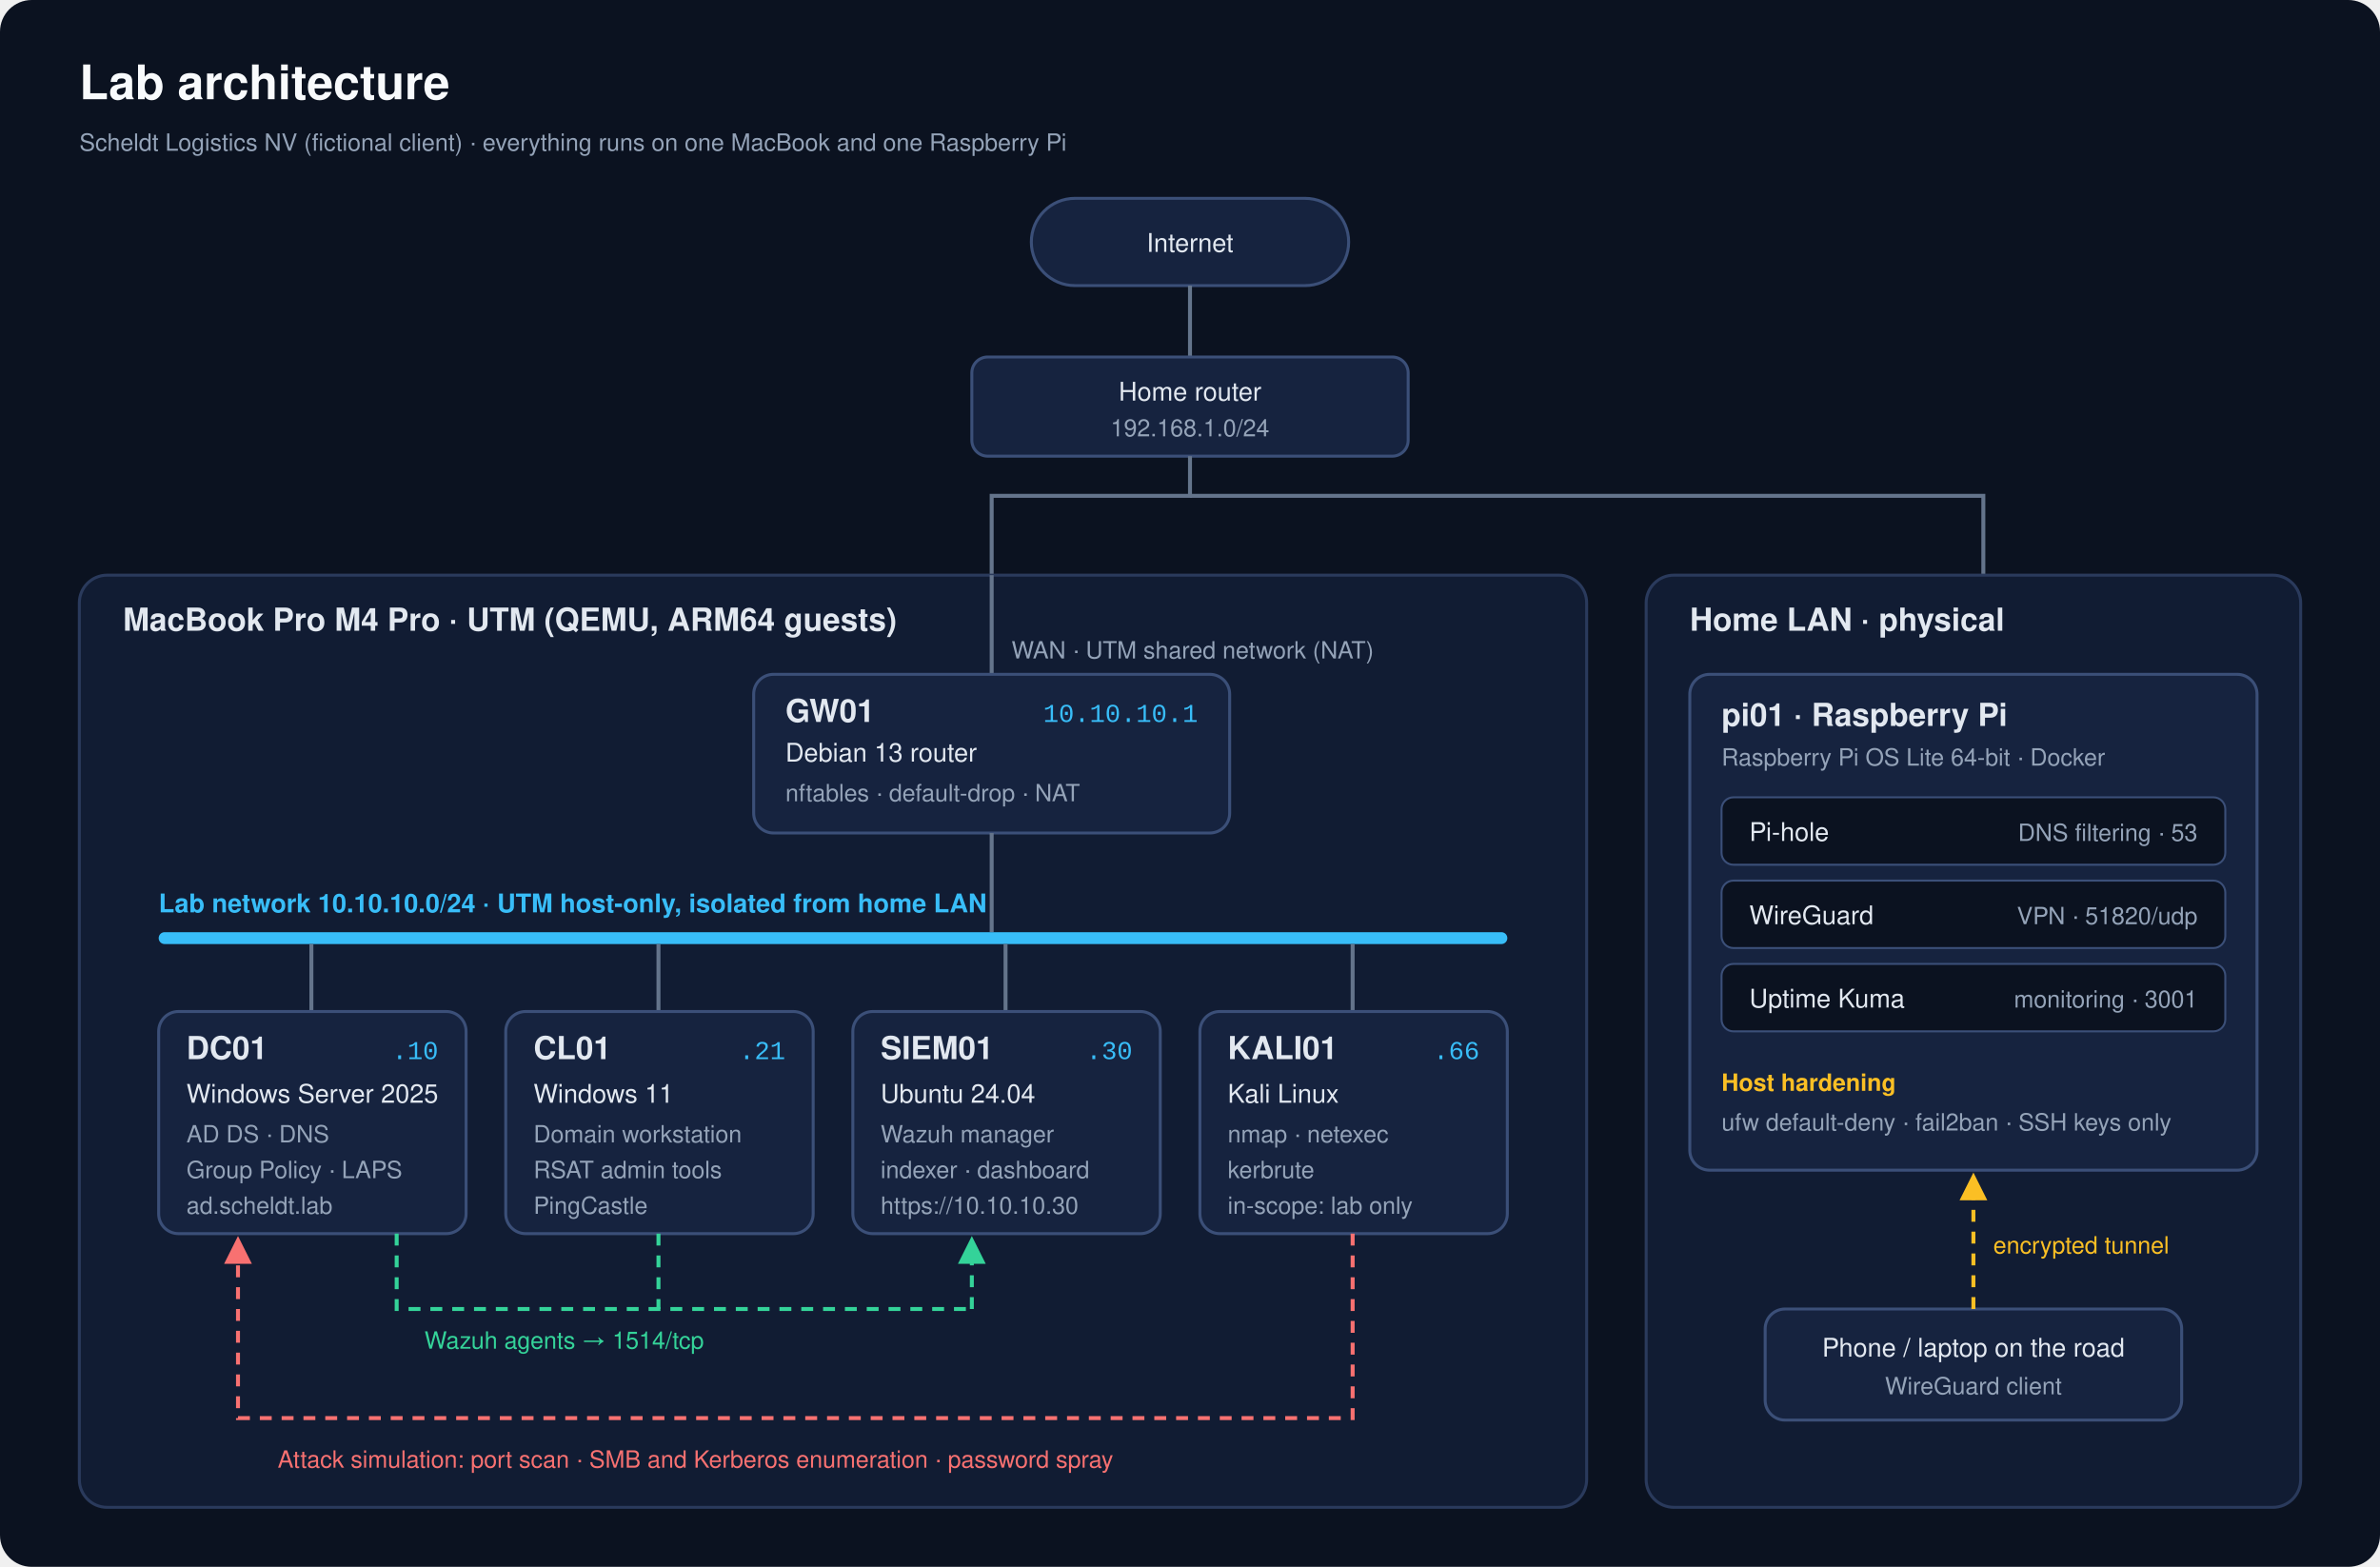
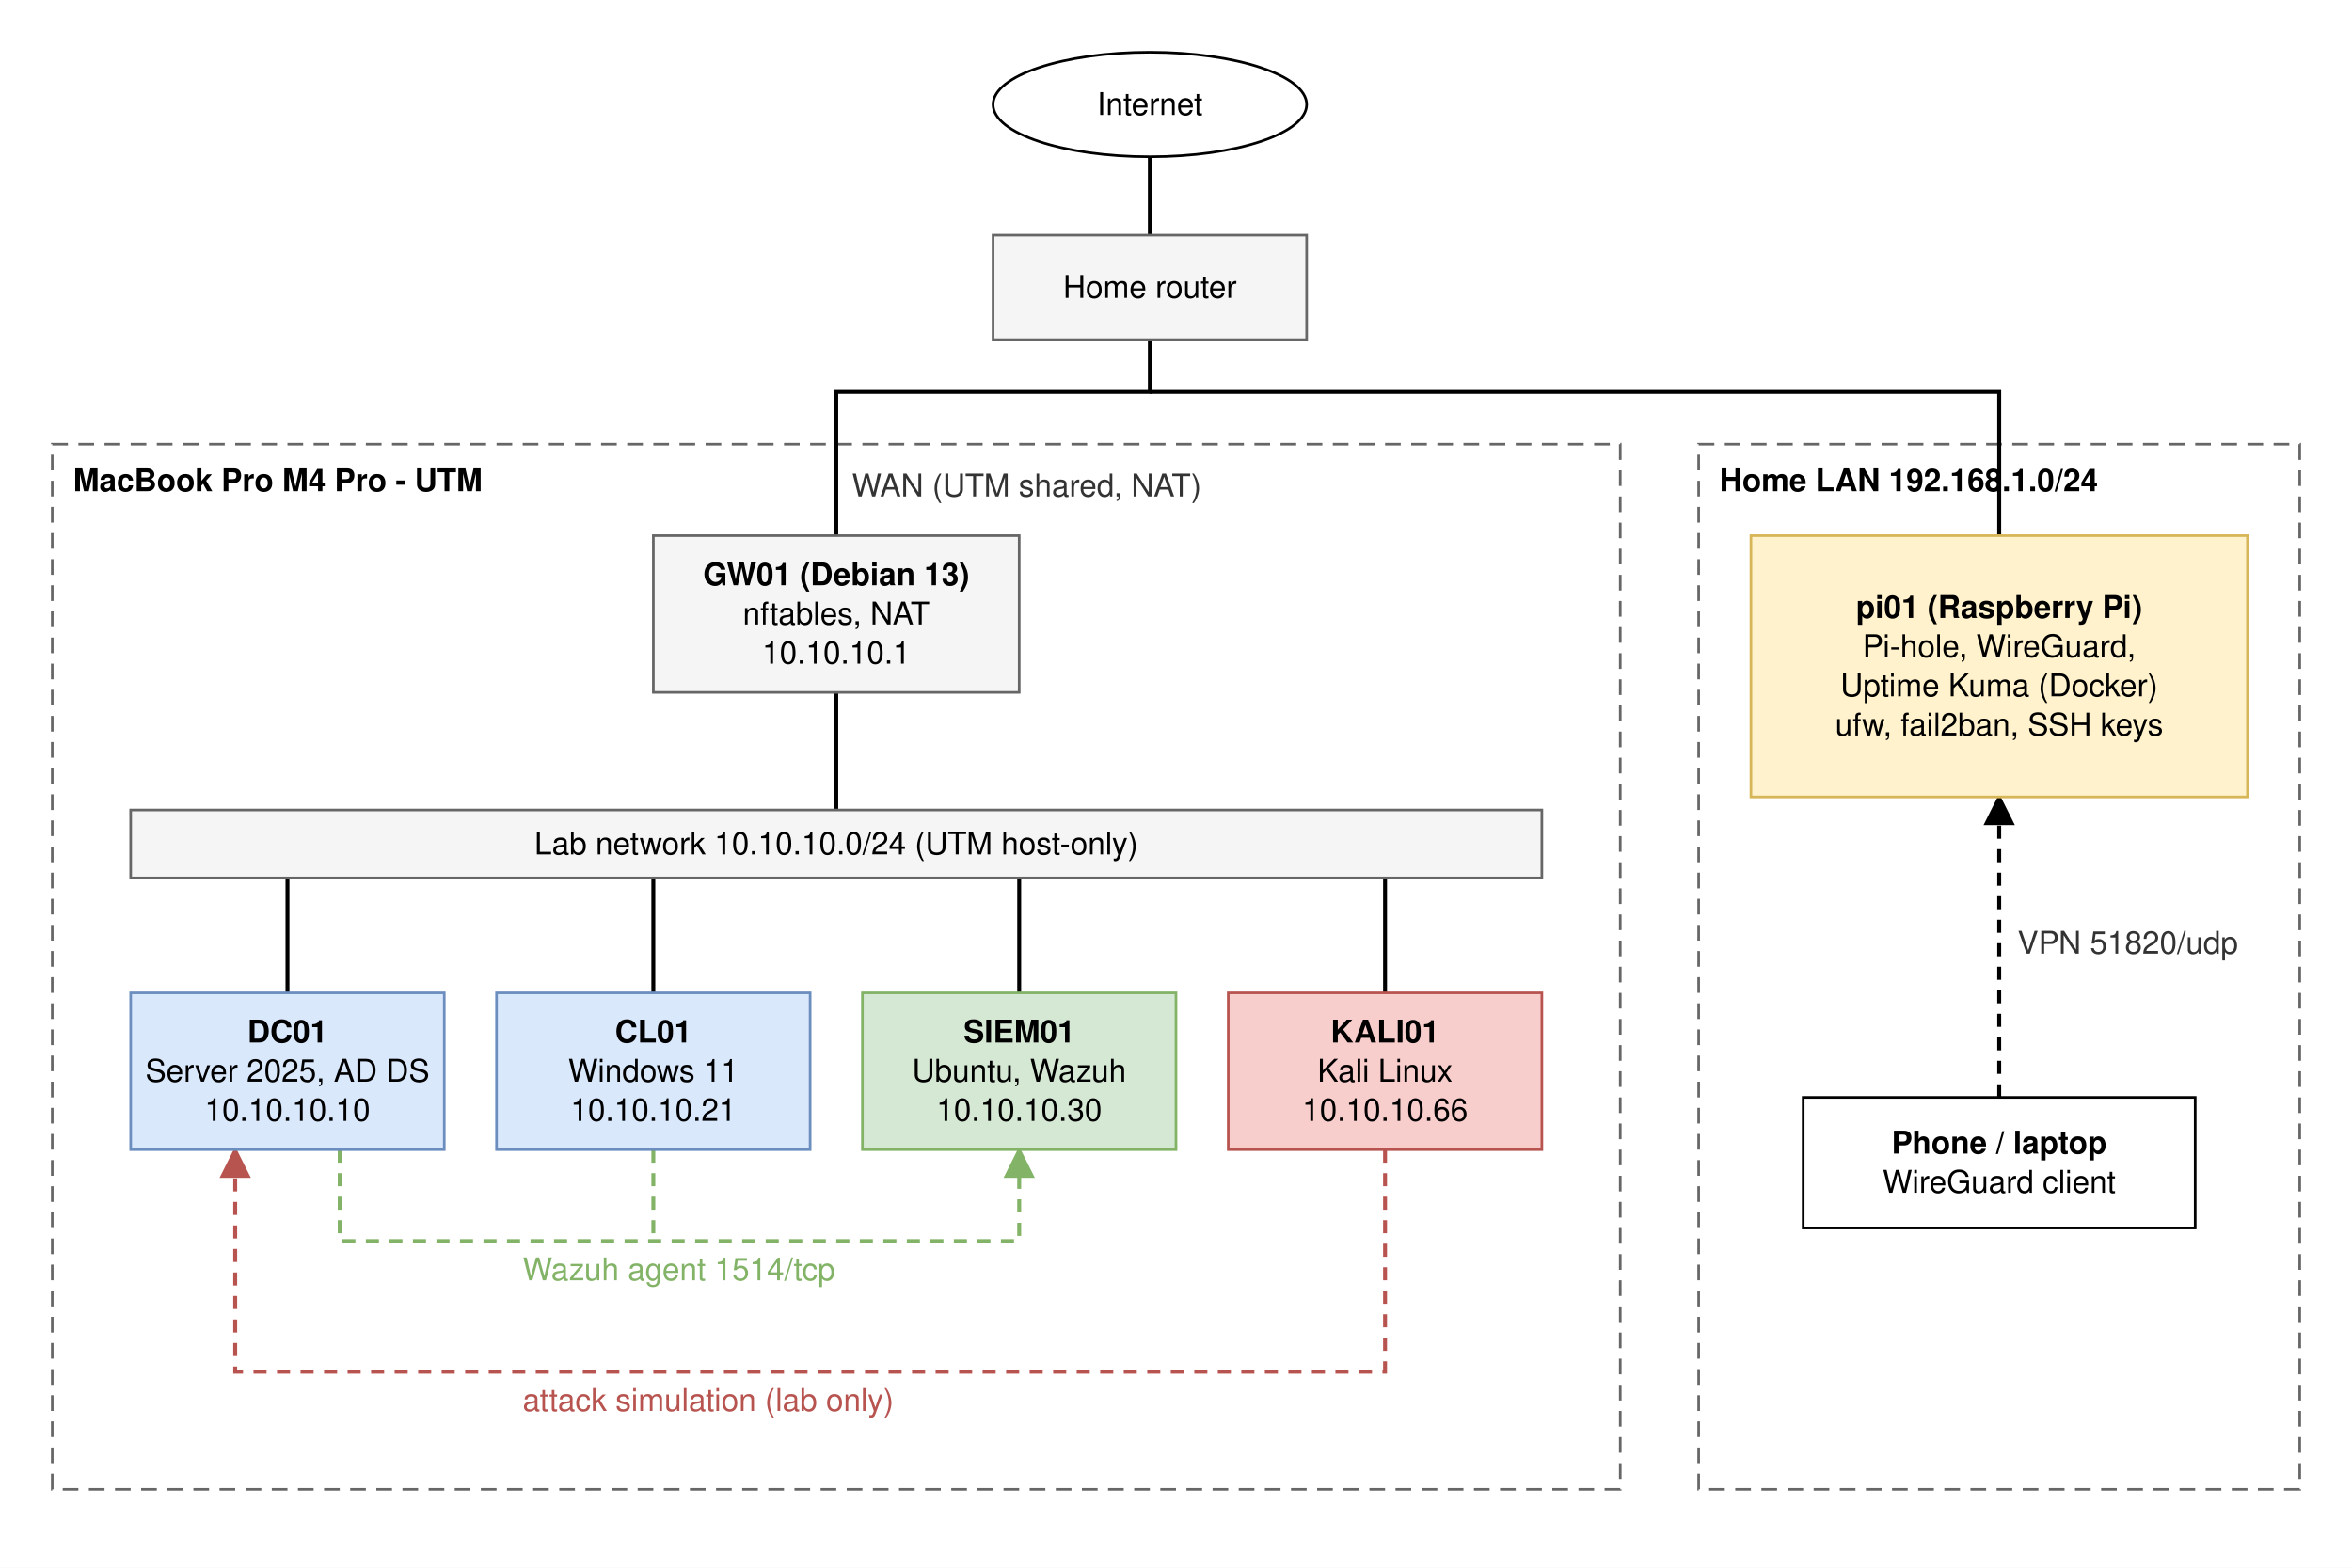
- <svg xmlns="http://www.w3.org/2000/svg" width="1200" height="790" viewBox="0 0 1200 790" font-family="'Segoe UI', 'Helvetica Neue', Helvetica, Arial, sans-serif">
+ <svg xmlns="http://www.w3.org/2000/svg" width="900" height="600" viewBox="0 0 900 600" font-family="Helvetica, Arial, sans-serif" font-size="12">
+   <rect width="900" height="600" fill="#ffffff" />
  <defs>
-     <marker id="arrow-green" viewBox="0 0 10 10" refX="8" refY="5" markerWidth="7" markerHeight="7" orient="auto-start-reverse">
-       <path d="M0,0 L10,5 L0,10 z" fill="#34d399" />
+     <marker id="a0" viewBox="0 0 10 10" refX="9" refY="5" markerWidth="8" markerHeight="8" orient="auto">
+       <path d="M0,0 L10,5 L0,10 z" fill="#000000" />
    </marker>
-     <marker id="arrow-red" viewBox="0 0 10 10" refX="8" refY="5" markerWidth="7" markerHeight="7" orient="auto-start-reverse">
-       <path d="M0,0 L10,5 L0,10 z" fill="#f87171" />
+     <marker id="a1" viewBox="0 0 10 10" refX="9" refY="5" markerWidth="8" markerHeight="8" orient="auto">
+       <path d="M0,0 L10,5 L0,10 z" fill="#82b366" />
    </marker>
-     <marker id="arrow-amber" viewBox="0 0 10 10" refX="8" refY="5" markerWidth="7" markerHeight="7" orient="auto-start-reverse">
-       <path d="M0,0 L10,5 L0,10 z" fill="#fbbf24" />
+     <marker id="a2" viewBox="0 0 10 10" refX="9" refY="5" markerWidth="8" markerHeight="8" orient="auto">
+       <path d="M0,0 L10,5 L0,10 z" fill="#b85450" />
    </marker>
-     <style>
-       .h { fill: #e2e8f0; font-weight: 600; font-size: 16px; }
-       .t { fill: #e2e8f0; font-size: 13px; }
-       .m { fill: #94a3b8; font-size: 12px; }
-       .ip { fill: #38bdf8; font-size: 13px; font-family: 'SFMono-Regular', Consolas, 'Liberation Mono', monospace; }
-       .panel { fill: #111c33; stroke: #2a3a5c; stroke-width: 1.5; }
-       .node { fill: #16233f; stroke: #3b4f78; stroke-width: 1.5; }
-       .wire { stroke: #64748b; stroke-width: 2; fill: none; }
-     </style>
  </defs>
-   <rect width="1200" height="790" rx="16" fill="#0b1220" />
-   <text x="40" y="50" fill="#f8fafc" font-size="24" font-weight="700">Lab architecture</text>
-   <text x="40" y="76" class="m">Scheldt Logistics NV (fictional client) · everything runs on one MacBook and one Raspberry Pi</text>
-   <rect x="520" y="100" width="160" height="44" rx="22" class="node" />
-   <text x="600" y="127" class="t" text-anchor="middle">Internet</text>
-   <line x1="600" y1="144" x2="600" y2="180" class="wire" />
-   <rect x="490" y="180" width="220" height="50" rx="8" class="node" />
-   <text x="600" y="202" class="t" text-anchor="middle">Home router</text>
-   <text x="600" y="220" class="m" text-anchor="middle">192.168.1.0/24</text>
-   <path d="M600,230 V250 H500 V290" class="wire" />
-   <path d="M600,250 H1000 V290" class="wire" />
-   <rect x="40" y="290" width="760" height="470" rx="14" class="panel" />
-   <text x="62" y="318" class="h">MacBook Pro M4 Pro · UTM (QEMU, ARM64 guests)</text>
-   <line x1="500" y1="290" x2="500" y2="340" class="wire" />
-   <text x="510" y="332" class="m">WAN · UTM shared network (NAT)</text>
-   <rect x="380" y="340" width="240" height="80" rx="10" class="node" />
-   <text x="396" y="364" class="h">GW01</text>
-   <text x="604" y="364" class="ip" text-anchor="end">10.10.10.1</text>
-   <text x="396" y="384" class="t">Debian 13 router</text>
-   <text x="396" y="404" class="m">nftables · default-drop · NAT</text>
-   <line x1="500" y1="420" x2="500" y2="470" class="wire" />
-   <rect x="80" y="470" width="680" height="6" rx="3" fill="#38bdf8" />
-   <text x="80" y="460" fill="#38bdf8" font-size="13" font-weight="600">Lab network 10.10.10.0/24 · UTM host-only, isolated from home LAN</text>
-   <line x1="157" y1="476" x2="157" y2="510" class="wire" />
-   <line x1="332" y1="476" x2="332" y2="510" class="wire" />
-   <line x1="507" y1="476" x2="507" y2="510" class="wire" />
-   <line x1="682" y1="476" x2="682" y2="510" class="wire" />
-   <rect x="80" y="510" width="155" height="112" rx="10" class="node" />
-   <text x="94" y="534" class="h">DC01</text>
-   <text x="221" y="534" class="ip" text-anchor="end">.10</text>
-   <text x="94" y="556" class="t">Windows Server 2025</text>
-   <text x="94" y="576" class="m">AD DS · DNS</text>
-   <text x="94" y="594" class="m">Group Policy · LAPS</text>
-   <text x="94" y="612" class="m">ad.scheldt.lab</text>
-   <rect x="255" y="510" width="155" height="112" rx="10" class="node" />
-   <text x="269" y="534" class="h">CL01</text>
-   <text x="396" y="534" class="ip" text-anchor="end">.21</text>
-   <text x="269" y="556" class="t">Windows 11</text>
-   <text x="269" y="576" class="m">Domain workstation</text>
-   <text x="269" y="594" class="m">RSAT admin tools</text>
-   <text x="269" y="612" class="m">PingCastle</text>
-   <rect x="430" y="510" width="155" height="112" rx="10" class="node" stroke="#34d399" />
-   <text x="444" y="534" class="h">SIEM01</text>
-   <text x="571" y="534" class="ip" text-anchor="end">.30</text>
-   <text x="444" y="556" class="t">Ubuntu 24.04</text>
-   <text x="444" y="576" class="m">Wazuh manager</text>
-   <text x="444" y="594" class="m">indexer · dashboard</text>
-   <text x="444" y="612" class="m">https://10.10.10.30</text>
-   <rect x="605" y="510" width="155" height="112" rx="10" class="node" stroke="#f87171" />
-   <text x="619" y="534" class="h">KALI01</text>
-   <text x="746" y="534" class="ip" text-anchor="end">.66</text>
-   <text x="619" y="556" class="t">Kali Linux</text>
-   <text x="619" y="576" class="m">nmap · netexec</text>
-   <text x="619" y="594" class="m">kerbrute</text>
-   <text x="619" y="612" class="m">in-scope: lab only</text>
-   <path d="M200,622 V660 H490" stroke="#34d399" stroke-width="2" stroke-dasharray="6 5" fill="none" />
-   <path d="M332,622 V660" stroke="#34d399" stroke-width="2" stroke-dasharray="6 5" fill="none" />
-   <path d="M490,660 V626" stroke="#34d399" stroke-width="2" stroke-dasharray="6 5" fill="none" marker-end="url(#arrow-green)" />
-   <text x="214" y="680" fill="#34d399" font-size="12">Wazuh agents → 1514/tcp</text>
-   <path d="M682,622 V715 H120 V626" stroke="#f87171" stroke-width="2" stroke-dasharray="6 5" fill="none" marker-end="url(#arrow-red)" />
-   <text x="140" y="740" fill="#f87171" font-size="12">Attack simulation: port scan · SMB and Kerberos enumeration · password spray</text>
-   <rect x="830" y="290" width="330" height="470" rx="14" class="panel" />
-   <text x="852" y="318" class="h">Home LAN · physical</text>
-   <rect x="852" y="340" width="286" height="250" rx="10" class="node" stroke="#fbbf24" />
-   <text x="868" y="366" class="h">pi01 · Raspberry Pi</text>
-   <text x="868" y="386" class="m">Raspberry Pi OS Lite 64-bit · Docker</text>
-   <rect x="868" y="402" width="254" height="34" rx="6" fill="#0b1220" stroke="#3b4f78" />
-   <text x="882" y="424" class="t">Pi-hole</text>
-   <text x="1108" y="424" class="m" text-anchor="end">DNS filtering · 53</text>
-   <rect x="868" y="444" width="254" height="34" rx="6" fill="#0b1220" stroke="#3b4f78" />
-   <text x="882" y="466" class="t">WireGuard</text>
-   <text x="1108" y="466" class="m" text-anchor="end">VPN · 51820/udp</text>
-   <rect x="868" y="486" width="254" height="34" rx="6" fill="#0b1220" stroke="#3b4f78" />
-   <text x="882" y="508" class="t">Uptime Kuma</text>
-   <text x="1108" y="508" class="m" text-anchor="end">monitoring · 3001</text>
-   <text x="868" y="550" fill="#fbbf24" font-size="12" font-weight="600">Host hardening</text>
-   <text x="868" y="570" class="m">ufw default-deny · fail2ban · SSH keys only</text>
-   <rect x="890" y="660" width="210" height="56" rx="10" class="node" />
-   <text x="995" y="684" class="t" text-anchor="middle">Phone / laptop on the road</text>
-   <text x="995" y="703" class="m" text-anchor="middle">WireGuard client</text>
-   <path d="M995,660 V594" stroke="#fbbf24" stroke-width="2" stroke-dasharray="6 5" fill="none" marker-end="url(#arrow-amber)" />
-   <text x="1005" y="632" fill="#fbbf24" font-size="12">encrypted tunnel</text>
+   <rect x="20" y="170" width="600" height="400" fill="none" stroke="#666666" stroke-dasharray="6 4" />
+   <text x="28" y="188" font-weight="bold">MacBook Pro M4 Pro - UTM</text>
+   <rect x="650" y="170" width="230" height="400" fill="none" stroke="#666666" stroke-dasharray="6 4" />
+   <text x="658" y="188" font-weight="bold">Home LAN 192.168.1.0/24</text>
+   <polyline points="440,60 440,90" fill="none" stroke="#000000" stroke-width="1.5" />
+   <polyline points="440,130 440,150 320,150 320,205" fill="none" stroke="#000000" stroke-width="1.5" />
+   <text x="326" y="190" fill="#333333">WAN (UTM shared, NAT)</text>
+   <polyline points="440,150 765,150 765,205" fill="none" stroke="#000000" stroke-width="1.5" />
+   <polyline points="320,265 320,310" fill="none" stroke="#000000" stroke-width="1.5" />
+   <polyline points="110,336 110,380" fill="none" stroke="#000000" stroke-width="1.5" />
+   <polyline points="250,336 250,380" fill="none" stroke="#000000" stroke-width="1.5" />
+   <polyline points="390,336 390,380" fill="none" stroke="#000000" stroke-width="1.5" />
+   <polyline points="530,336 530,380" fill="none" stroke="#000000" stroke-width="1.5" />
+   <polyline points="130,440 130,475 390,475 390,440" fill="none" stroke="#82b366" stroke-width="1.5" stroke-dasharray="5 4" marker-end="url(#a1)" />
+   <text x="200" y="490" fill="#82b366">Wazuh agent 1514/tcp</text>
+   <polyline points="250,440 250,475" fill="none" stroke="#82b366" stroke-width="1.5" stroke-dasharray="5 4" />
+   <polyline points="530,440 530,525 90,525 90,440" fill="none" stroke="#b85450" stroke-width="1.5" stroke-dasharray="5 4" marker-end="url(#a2)" />
+   <text x="200" y="540" fill="#b85450">attack simulation (lab only)</text>
+   <polyline points="765,420 765,305" fill="none" stroke="#000000" stroke-width="1.5" stroke-dasharray="5 4" marker-end="url(#a0)" />
+   <text x="772" y="365" fill="#333333">VPN 51820/udp</text>
+   <ellipse cx="440.0" cy="40.0" rx="60.0" ry="20.0" fill="#ffffff" stroke="#000000" />
+   <text x="440.0" y="44.0" text-anchor="middle">Internet</text>
+   <rect x="380" y="90" width="120" height="40" fill="#f5f5f5" stroke="#666666" />
+   <text x="440.0" y="114.0" text-anchor="middle">Home router</text>
+   <rect x="250" y="205" width="140" height="60" fill="#f5f5f5" stroke="#666666" />
+   <text x="320.0" y="224.0" text-anchor="middle" font-weight="bold">GW01 (Debian 13)</text>
+   <text x="320.0" y="239.0" text-anchor="middle">nftables, NAT</text>
+   <text x="320.0" y="254.0" text-anchor="middle">10.10.10.1</text>
+   <rect x="50" y="310" width="540" height="26" fill="#f5f5f5" stroke="#666666" />
+   <text x="320.0" y="327.0" text-anchor="middle">Lab network 10.10.10.0/24 (UTM host-only)</text>
+   <rect x="50" y="380" width="120" height="60" fill="#dae8fc" stroke="#6c8ebf" />
+   <text x="110.0" y="399.0" text-anchor="middle" font-weight="bold">DC01</text>
+   <text x="110.0" y="414.0" text-anchor="middle">Server 2025, AD DS</text>
+   <text x="110.0" y="429.0" text-anchor="middle">10.10.10.10</text>
+   <rect x="190" y="380" width="120" height="60" fill="#dae8fc" stroke="#6c8ebf" />
+   <text x="250.0" y="399.0" text-anchor="middle" font-weight="bold">CL01</text>
+   <text x="250.0" y="414.0" text-anchor="middle">Windows 11</text>
+   <text x="250.0" y="429.0" text-anchor="middle">10.10.10.21</text>
+   <rect x="330" y="380" width="120" height="60" fill="#d5e8d4" stroke="#82b366" />
+   <text x="390.0" y="399.0" text-anchor="middle" font-weight="bold">SIEM01</text>
+   <text x="390.0" y="414.0" text-anchor="middle">Ubuntu, Wazuh</text>
+   <text x="390.0" y="429.0" text-anchor="middle">10.10.10.30</text>
+   <rect x="470" y="380" width="120" height="60" fill="#f8cecc" stroke="#b85450" />
+   <text x="530.0" y="399.0" text-anchor="middle" font-weight="bold">KALI01</text>
+   <text x="530.0" y="414.0" text-anchor="middle">Kali Linux</text>
+   <text x="530.0" y="429.0" text-anchor="middle">10.10.10.66</text>
+   <rect x="670" y="205" width="190" height="100" fill="#fff2cc" stroke="#d6b656" />
+   <text x="765.0" y="236.5" text-anchor="middle" font-weight="bold">pi01 (Raspberry Pi)</text>
+   <text x="765.0" y="251.5" text-anchor="middle">Pi-hole, WireGuard,</text>
+   <text x="765.0" y="266.5" text-anchor="middle">Uptime Kuma (Docker)</text>
+   <text x="765.0" y="281.5" text-anchor="middle">ufw, fail2ban, SSH keys</text>
+   <rect x="690" y="420" width="150" height="50" fill="#ffffff" stroke="#000000" />
+   <text x="765.0" y="441.5" text-anchor="middle" font-weight="bold">Phone / laptop</text>
+   <text x="765.0" y="456.5" text-anchor="middle">WireGuard client</text>
</svg>
